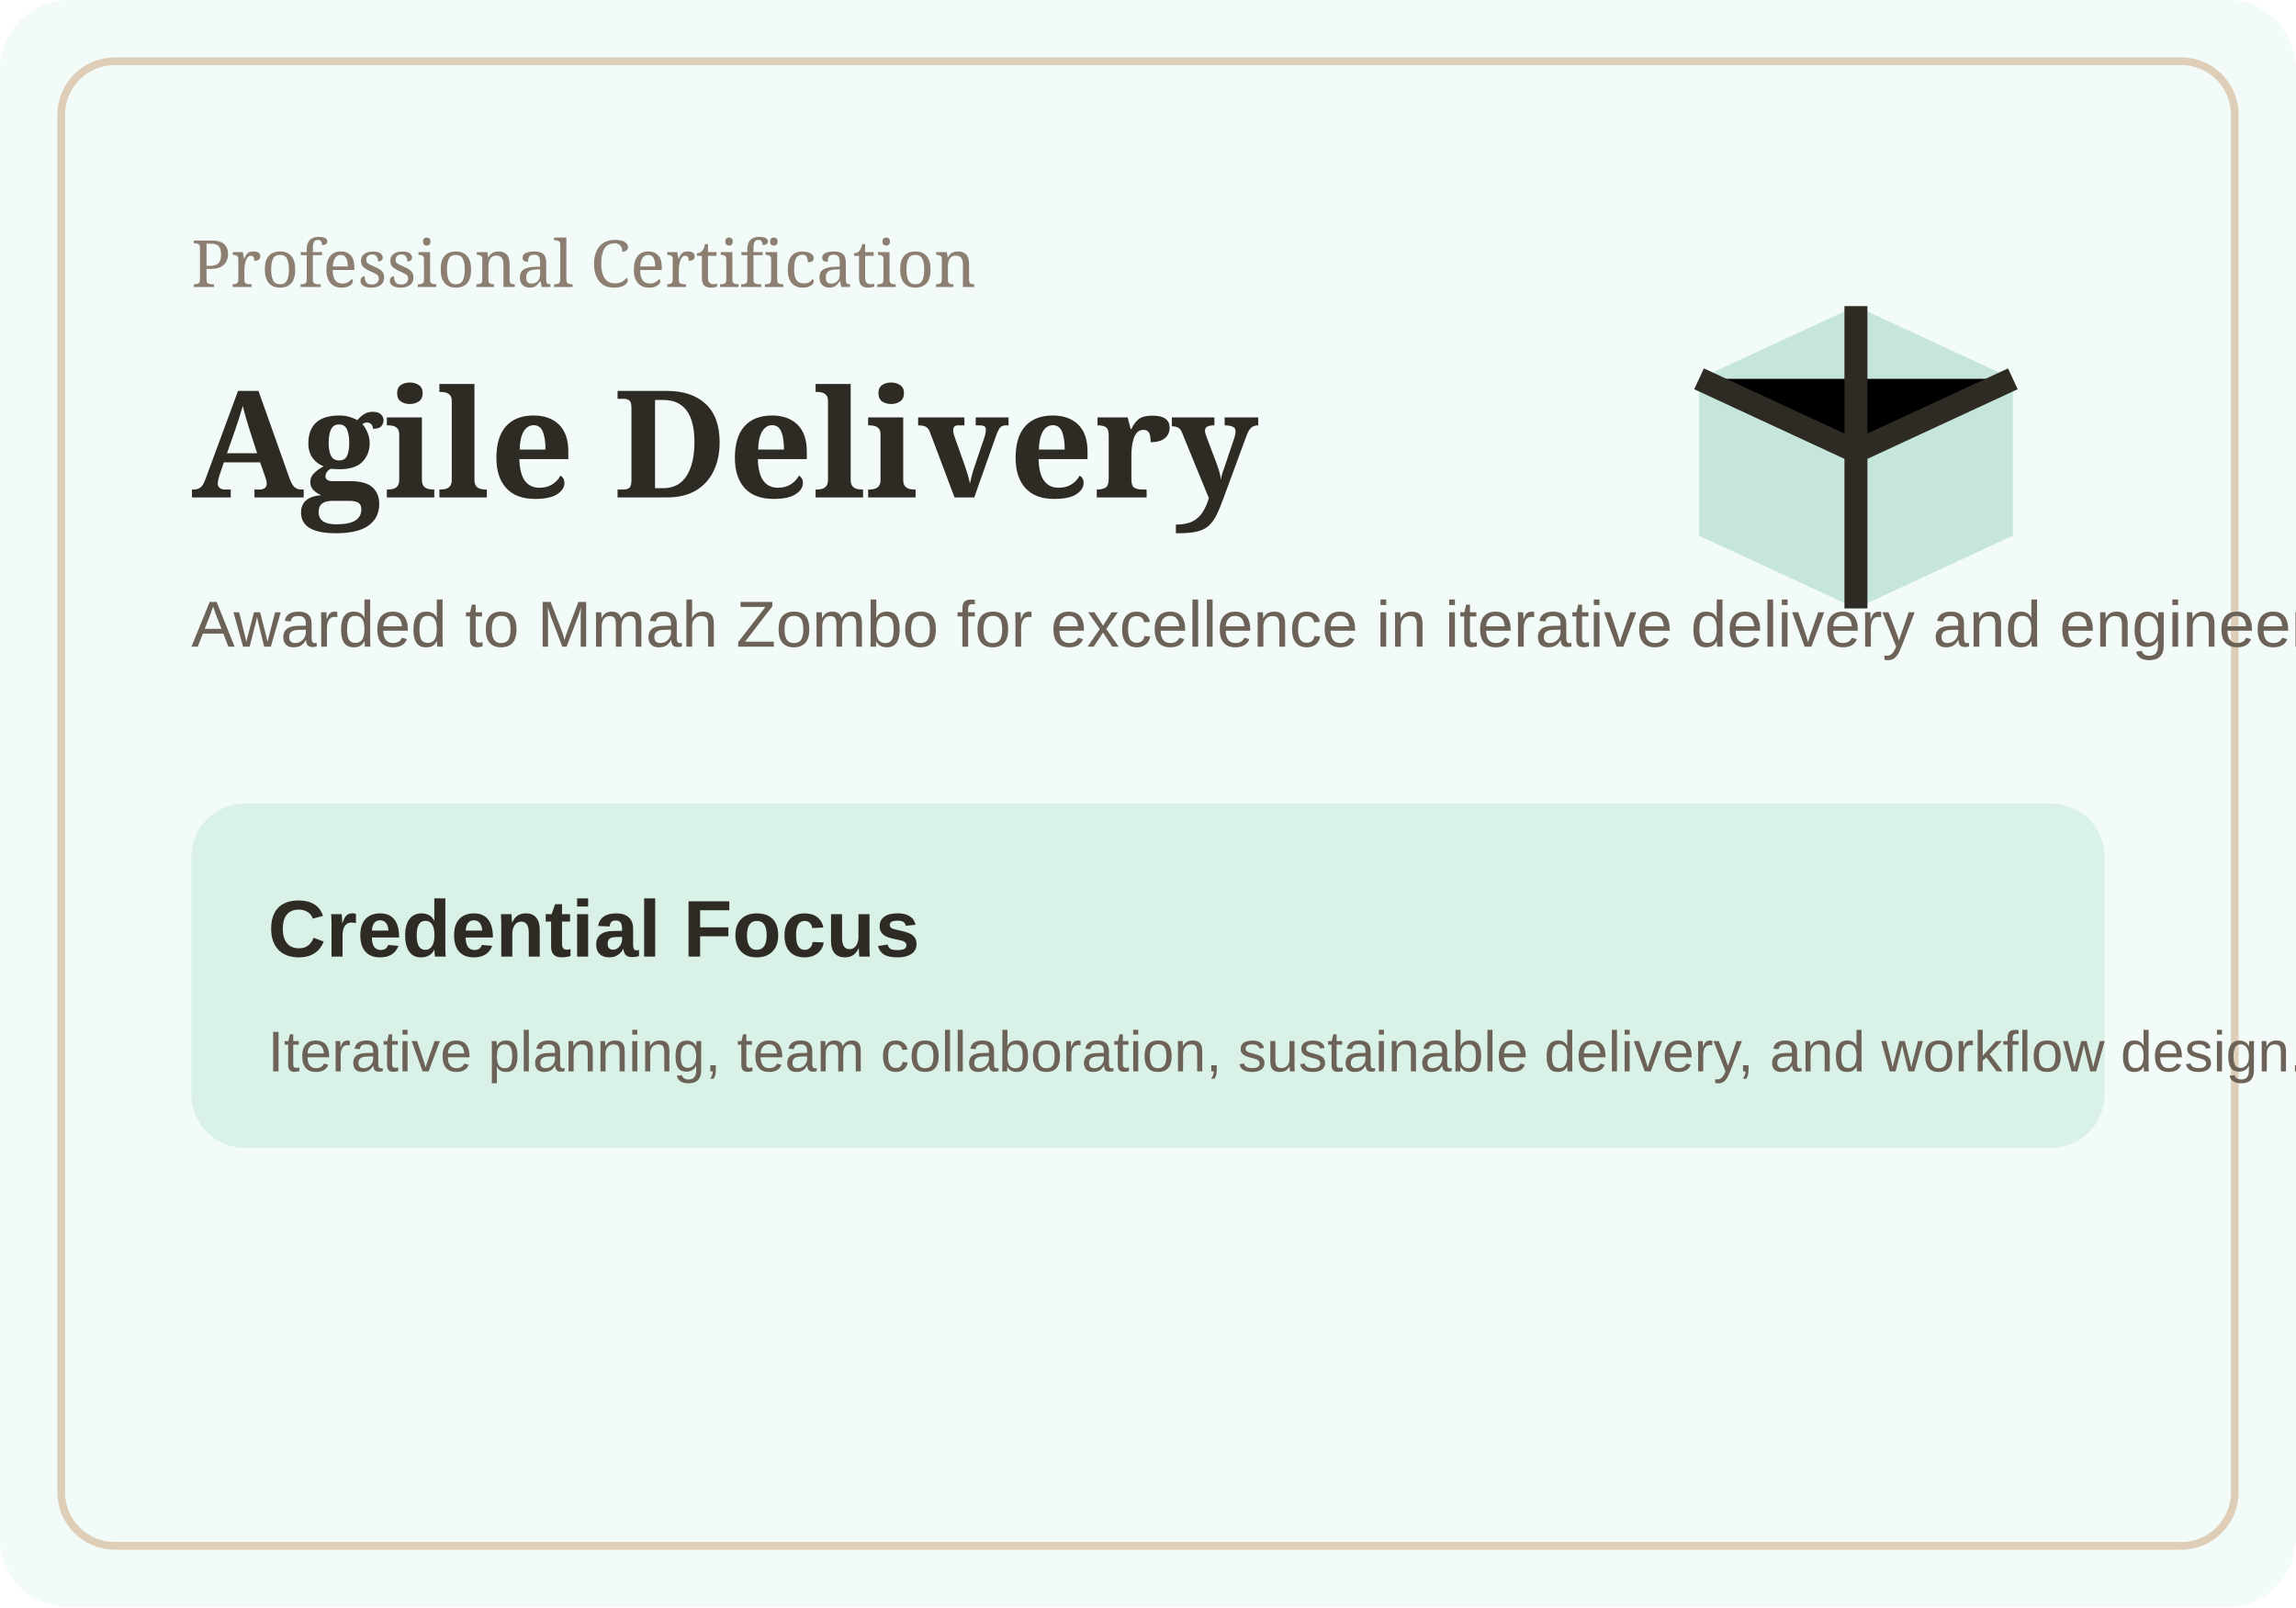
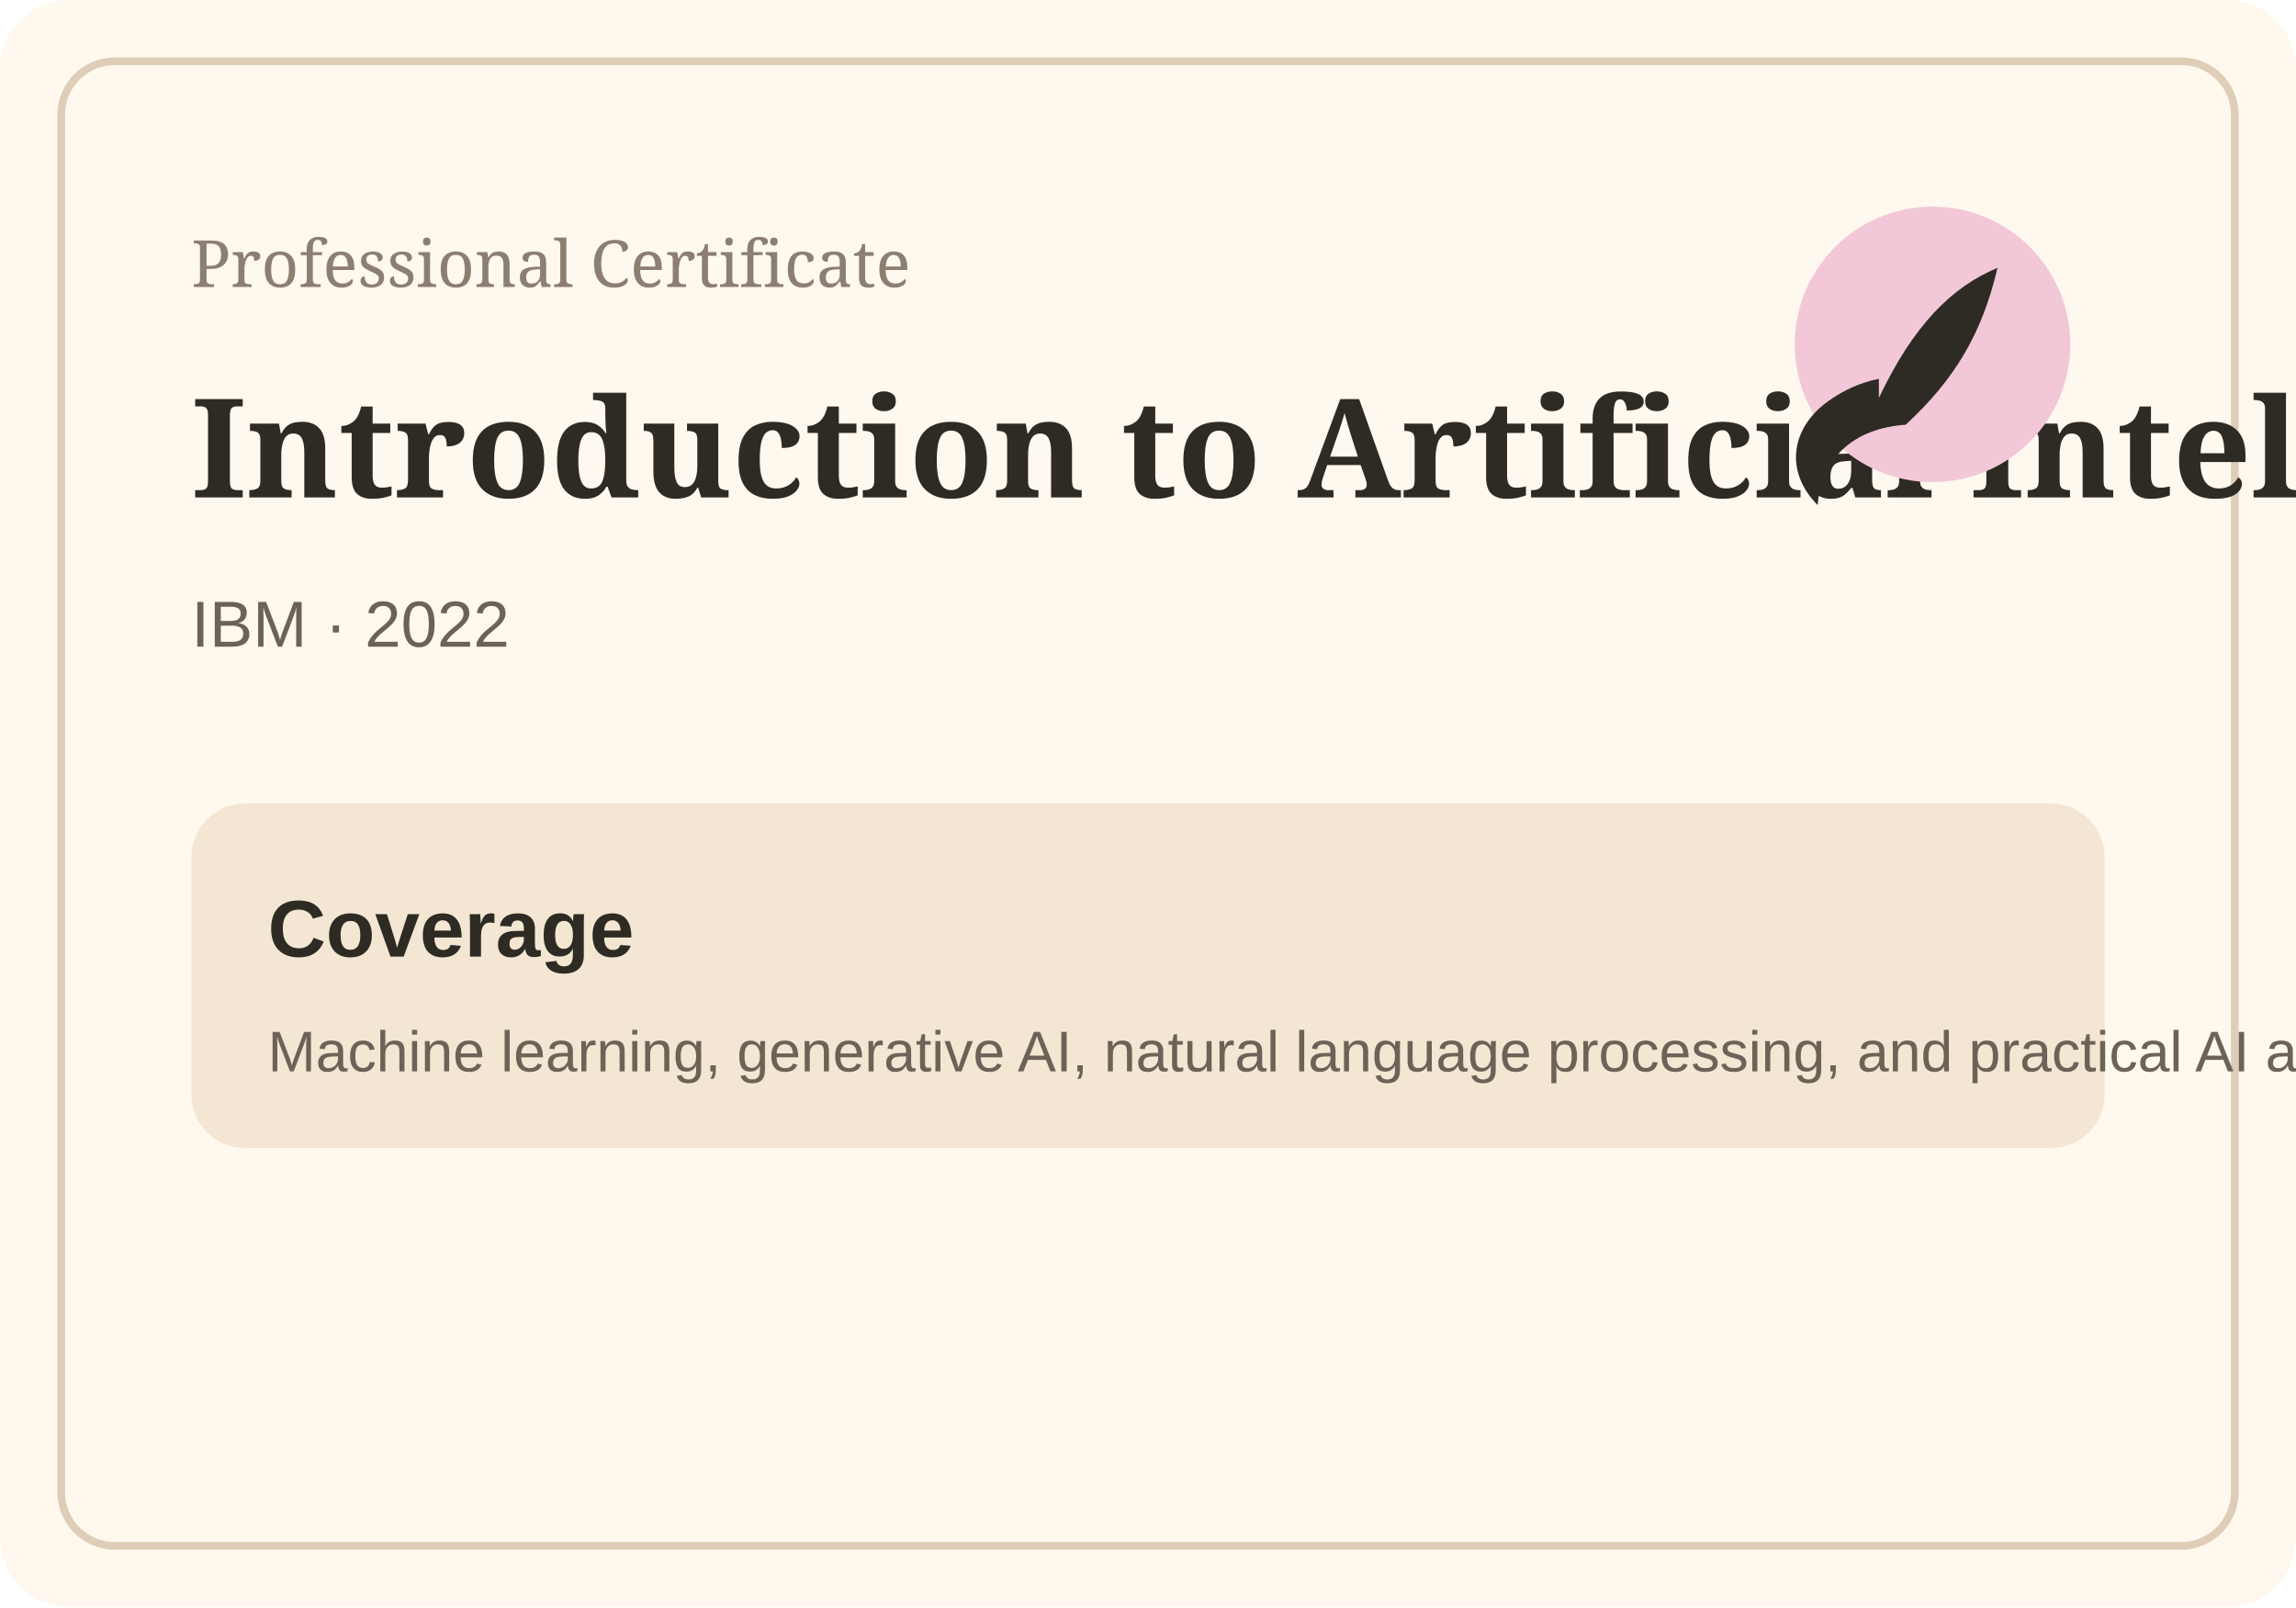
<svg xmlns="http://www.w3.org/2000/svg" viewBox="0 0 1200 840">
-   <rect width="1200" height="840" rx="36" fill="#f2fbf7" />
+   <rect width="1200" height="840" rx="36" fill="#fff8ee" />
  <rect x="32" y="32" width="1136" height="776" rx="28" fill="none" stroke="#decdb7" stroke-width="4" />
-   <text x="100" y="150" fill="#8c7f72" font-family="Georgia, serif" font-size="34">Professional Certification</text>
-   <text x="100" y="260" fill="#2e2b24" font-family="Georgia, serif" font-size="78" font-weight="700">Agile Delivery</text>
-   <text x="100" y="338" fill="#6c6257" font-family="Arial, sans-serif" font-size="34">Awarded to Mmah Zombo for excellence in iterative delivery and engineering collaboration.</text>
-   <rect x="100" y="420" width="1000" height="180" rx="28" fill="#daf1e7" />
-   <text x="140" y="500" fill="#2e2b24" font-family="Arial, sans-serif" font-size="42" font-weight="700">Credential Focus</text>
-   <text x="140" y="560" fill="#6c6257" font-family="Arial, sans-serif" font-size="30">Iterative planning, team collaboration, sustainable delivery, and workflow design.</text>
-   <path d="M970 160l82 38v82l-82 38-82-38v-82z" fill="#c7e6db" />
-   <path d="M970 160v158M888 198l82 38 82-38" stroke="#2e2b24" stroke-width="12" stroke-linejoin="round" />
+   <text x="100" y="150" fill="#8c7f72" font-family="Georgia, serif" font-size="34">Professional Certificate</text>
+   <text x="100" y="260" fill="#2e2b24" font-family="Georgia, serif" font-size="72" font-weight="700">Introduction to Artificial Intelligence</text>
+   <text x="100" y="338" fill="#6c6257" font-family="Arial, sans-serif" font-size="34">IBM · 2022</text>
+   <rect x="100" y="420" width="1000" height="180" rx="28" fill="#f3e7d3" />
+   <text x="140" y="500" fill="#2e2b24" font-family="Arial, sans-serif" font-size="42" font-weight="700">Coverage</text>
+   <text x="140" y="560" fill="#6c6257" font-family="Arial, sans-serif" font-size="30">Machine learning, generative AI, natural language processing, and practical AI applications.</text>
+   <circle cx="1010" cy="180" r="72" fill="#f2c8d9" />
+   <path d="M982 208c18-38 38-58 62-68-8 34-22 58-48 82-28 2-44 18-46 42-18-18-14-42 8-56 6-4 14-8 24-10z" fill="#2e2b24" />
</svg>
